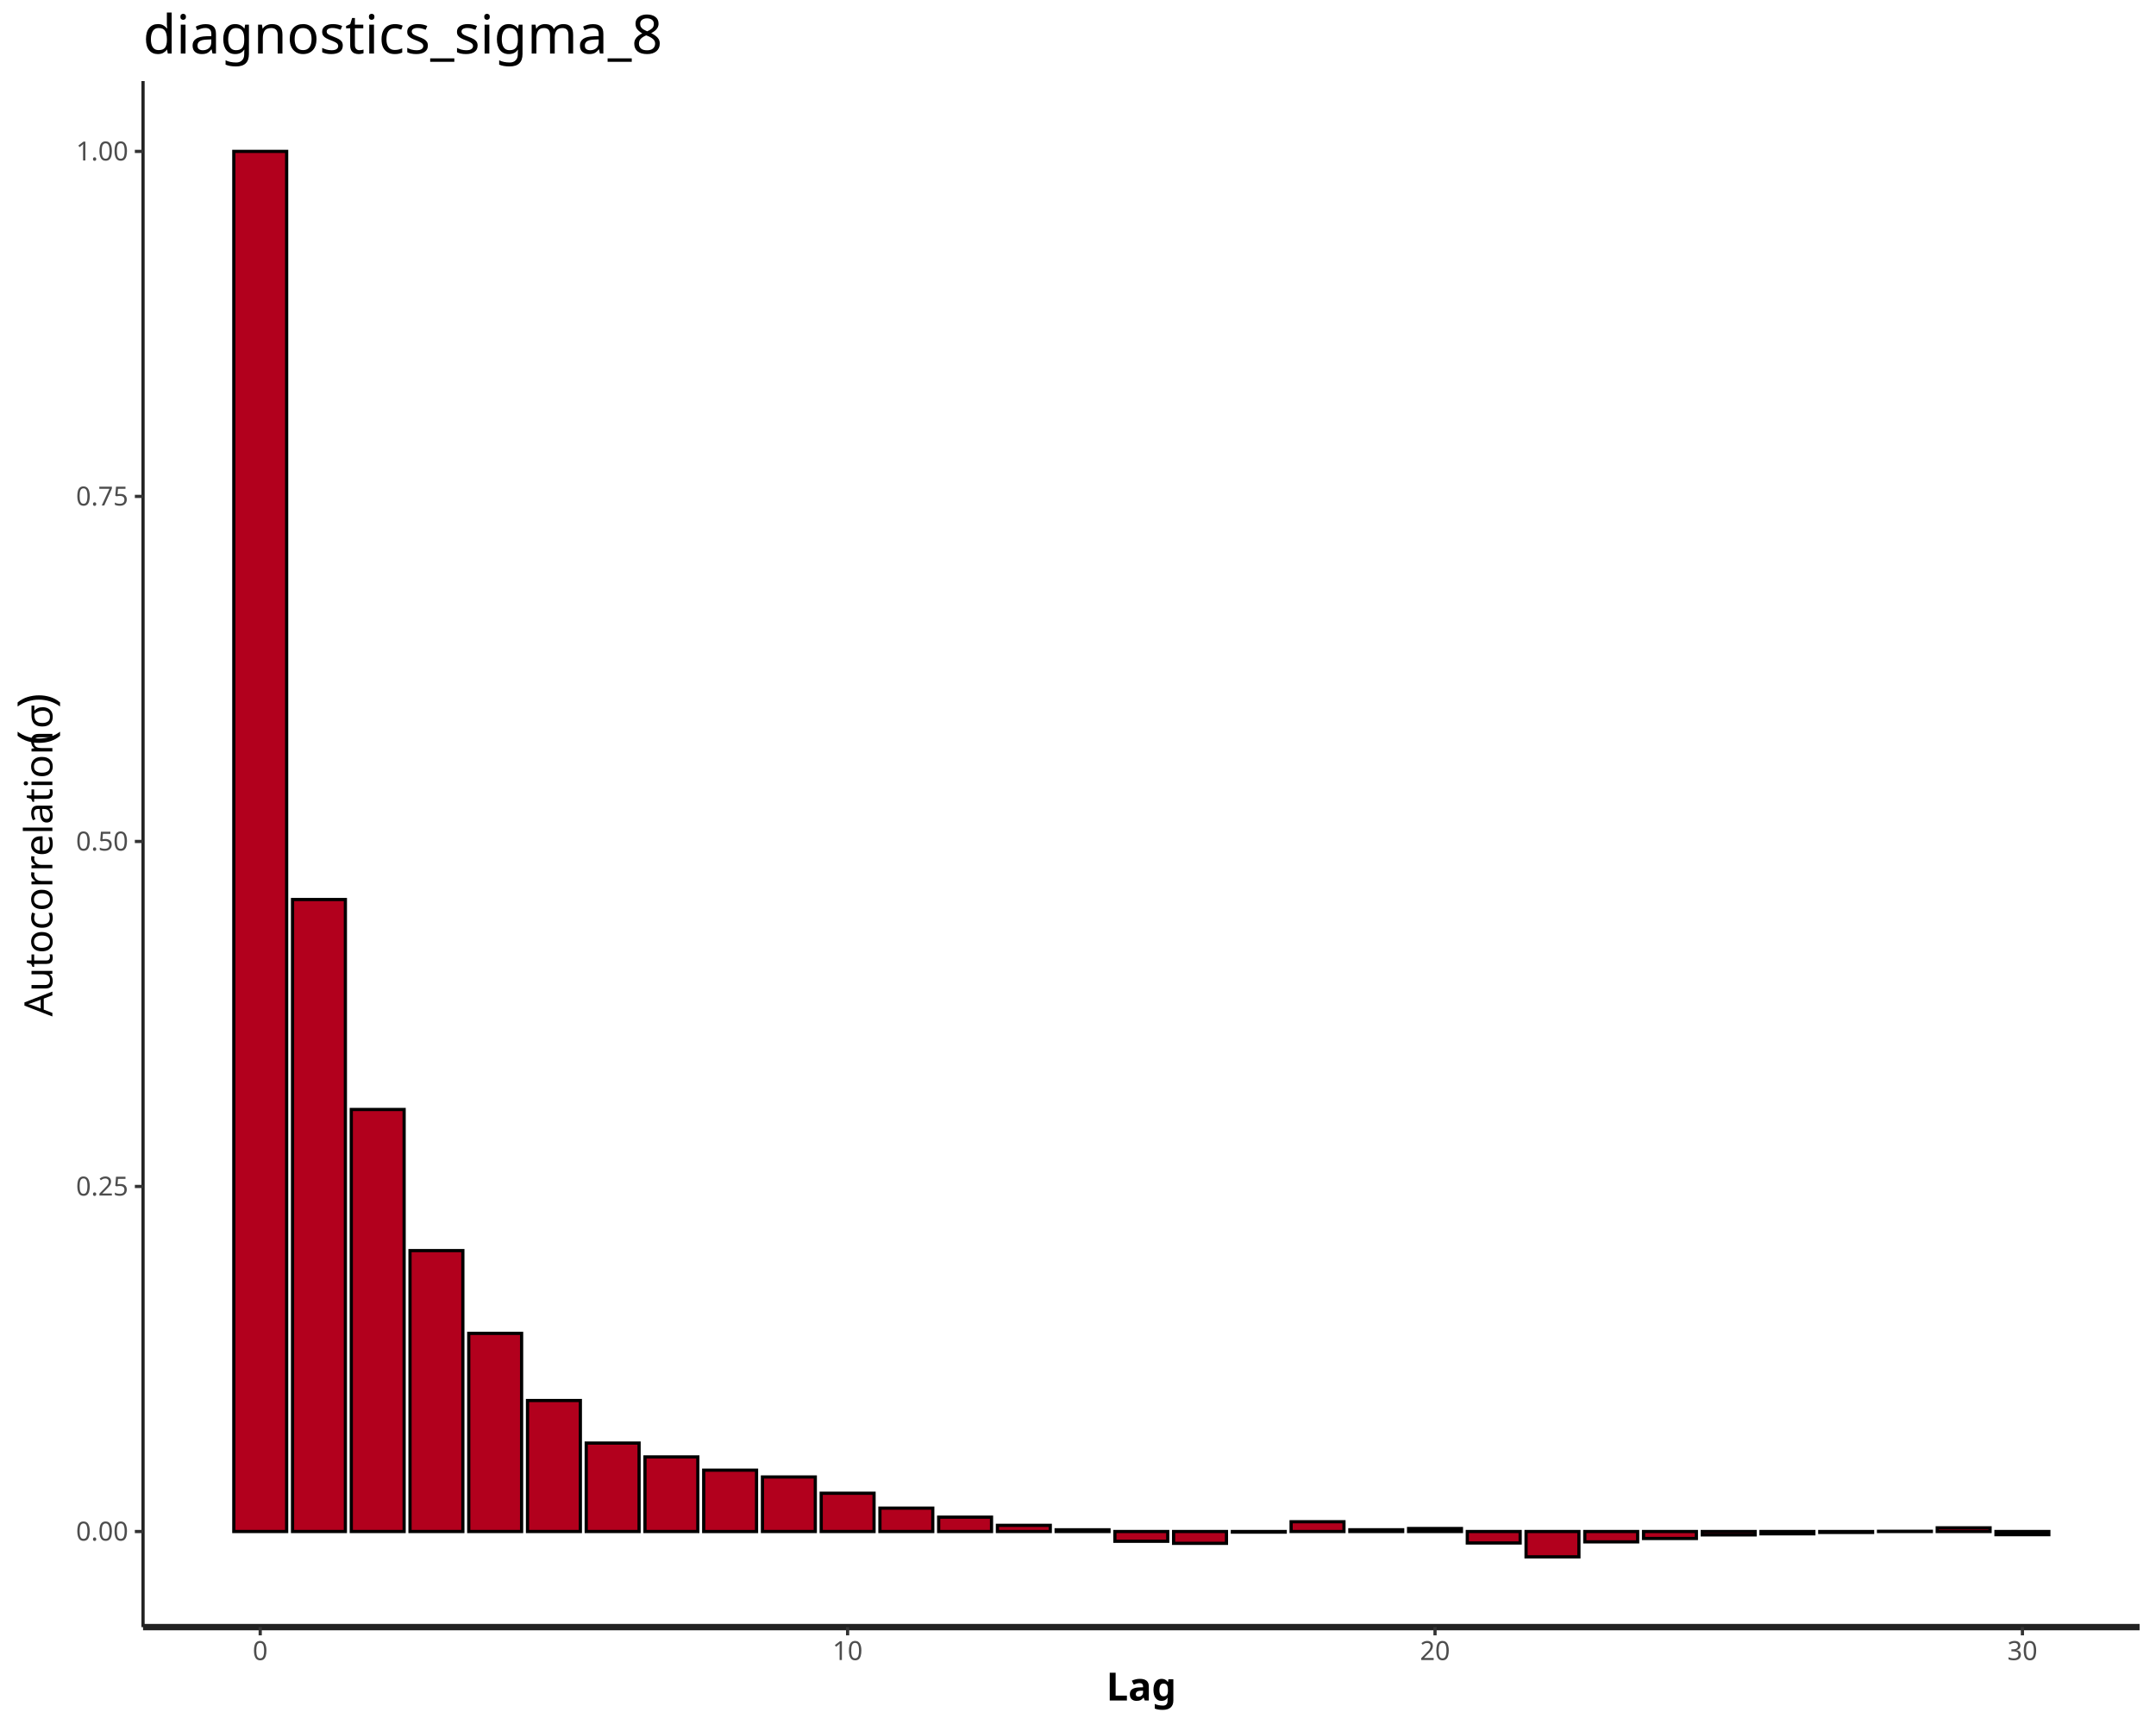
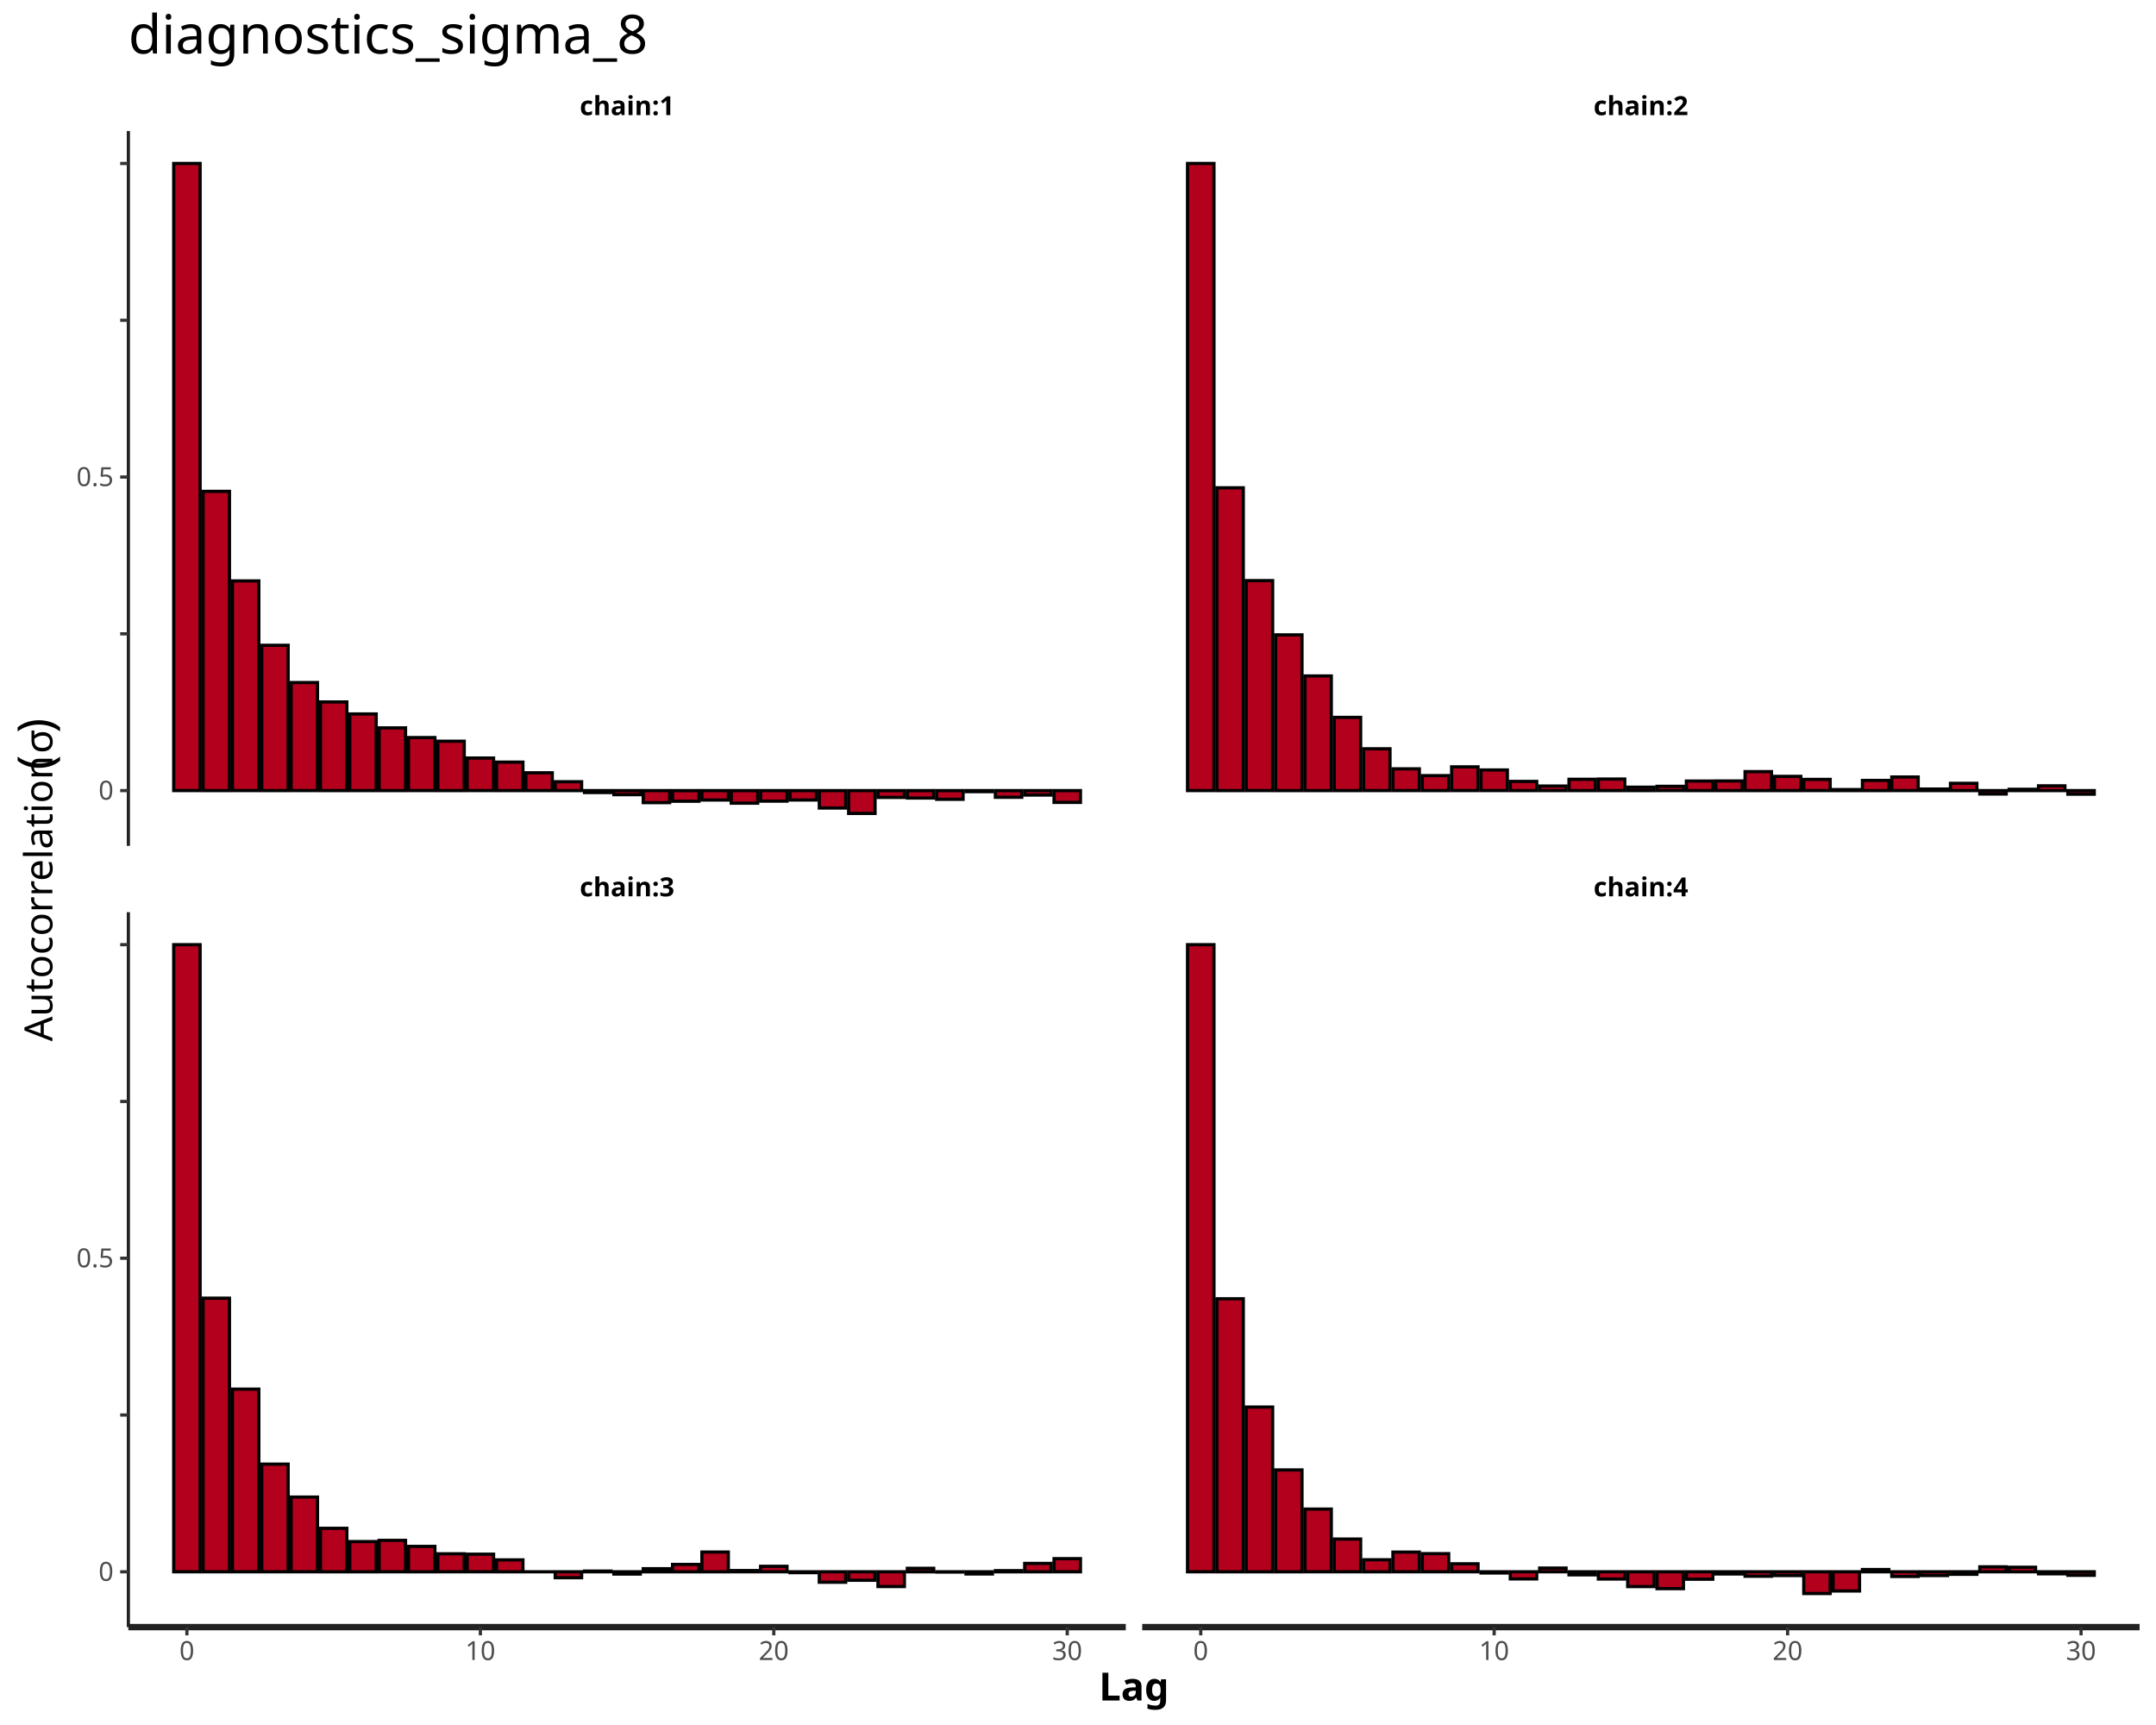
<svg xmlns="http://www.w3.org/2000/svg" class="svglite" data-engine-version="2.0" width="720.00pt" height="576.00pt" viewBox="0 0 720.00 576.00">
  <defs>
    <style type="text/css">
    .svglite line, .svglite polyline, .svglite polygon, .svglite path, .svglite rect, .svglite circle {
      fill: none;
      stroke: #000000;
      stroke-linecap: round;
      stroke-linejoin: round;
      stroke-miterlimit: 10.00;
    }
  </style>
  </defs>
  <rect width="100%" height="100%" style="stroke: none; fill: #FFFFFF;" />
  <defs>
    <clipPath id="cpMC4wMHw3MjAuMDB8MC4wMHw1NzYuMDA=">
      <rect x="0.00" y="0.00" width="720.00" height="576.00" />
    </clipPath>
  </defs>
  <g clip-path="url(#cpMC4wMHw3MjAuMDB8MC4wMHw1NzYuMDA=)">
    <rect x="0.00" y="0.00" width="720.00" height="576.00" style="stroke-width: 1.07; stroke: #FFFFFF; fill: #FFFFFF;" />
  </g>
  <defs>
-     <clipPath id="cpNDcuNzd8NzE0LjUyfDI3LjA4fDU0My4zMg==">
-       <rect x="47.77" y="27.08" width="666.75" height="516.24" />
-     </clipPath>
-   </defs>
-   <g clip-path="url(#cpNDcuNzd8NzE0LjUyfDI3LjA4fDU0My4zMg==)">
-     <rect x="47.77" y="27.08" width="666.75" height="516.24" style="stroke-width: 1.07; stroke: none; fill: #FFFFFF;" />
-     <rect x="78.08" y="50.55" width="17.65" height="460.84" style="stroke-width: 1.07; stroke-linecap: butt; stroke-linejoin: miter; fill: #B2001D;" />
-     <rect x="97.69" y="300.36" width="17.65" height="211.03" style="stroke-width: 1.07; stroke-linecap: butt; stroke-linejoin: miter; fill: #B2001D;" />
-     <rect x="117.31" y="370.47" width="17.65" height="140.92" style="stroke-width: 1.07; stroke-linecap: butt; stroke-linejoin: miter; fill: #B2001D;" />
-     <rect x="136.92" y="417.59" width="17.65" height="93.80" style="stroke-width: 1.07; stroke-linecap: butt; stroke-linejoin: miter; fill: #B2001D;" />
-     <rect x="156.54" y="445.23" width="17.65" height="66.16" style="stroke-width: 1.07; stroke-linecap: butt; stroke-linejoin: miter; fill: #B2001D;" />
-     <rect x="176.16" y="467.65" width="17.65" height="43.74" style="stroke-width: 1.07; stroke-linecap: butt; stroke-linejoin: miter; fill: #B2001D;" />
-     <rect x="195.77" y="481.86" width="17.65" height="29.53" style="stroke-width: 1.07; stroke-linecap: butt; stroke-linejoin: miter; fill: #B2001D;" />
-     <rect x="215.39" y="486.48" width="17.65" height="24.91" style="stroke-width: 1.07; stroke-linecap: butt; stroke-linejoin: miter; fill: #B2001D;" />
-     <rect x="235.00" y="490.90" width="17.65" height="20.50" style="stroke-width: 1.07; stroke-linecap: butt; stroke-linejoin: miter; fill: #B2001D;" />
-     <rect x="254.62" y="493.18" width="17.65" height="18.21" style="stroke-width: 1.07; stroke-linecap: butt; stroke-linejoin: miter; fill: #B2001D;" />
-     <rect x="274.24" y="498.61" width="17.65" height="12.78" style="stroke-width: 1.07; stroke-linecap: butt; stroke-linejoin: miter; fill: #B2001D;" />
-     <rect x="293.85" y="503.58" width="17.65" height="7.81" style="stroke-width: 1.07; stroke-linecap: butt; stroke-linejoin: miter; fill: #B2001D;" />
-     <rect x="313.47" y="506.60" width="17.65" height="4.79" style="stroke-width: 1.07; stroke-linecap: butt; stroke-linejoin: miter; fill: #B2001D;" />
-     <rect x="333.09" y="509.33" width="17.65" height="2.06" style="stroke-width: 1.07; stroke-linecap: butt; stroke-linejoin: miter; fill: #B2001D;" />
-     <rect x="352.70" y="510.82" width="17.65" height="0.57" style="stroke-width: 1.07; stroke-linecap: butt; stroke-linejoin: miter; fill: #B2001D;" />
-     <rect x="372.32" y="511.39" width="17.65" height="3.26" style="stroke-width: 1.07; stroke-linecap: butt; stroke-linejoin: miter; fill: #B2001D;" />
-     <rect x="391.93" y="511.39" width="17.65" height="3.95" style="stroke-width: 1.07; stroke-linecap: butt; stroke-linejoin: miter; fill: #B2001D;" />
-     <rect x="411.55" y="511.39" width="17.65" height="0.20" style="stroke-width: 1.07; stroke-linecap: butt; stroke-linejoin: miter; fill: #B2001D;" />
-     <rect x="431.17" y="508.13" width="17.65" height="3.26" style="stroke-width: 1.07; stroke-linecap: butt; stroke-linejoin: miter; fill: #B2001D;" />
-     <rect x="450.78" y="510.81" width="17.65" height="0.58" style="stroke-width: 1.07; stroke-linecap: butt; stroke-linejoin: miter; fill: #B2001D;" />
-     <rect x="470.40" y="510.39" width="17.65" height="1.00" style="stroke-width: 1.07; stroke-linecap: butt; stroke-linejoin: miter; fill: #B2001D;" />
-     <rect x="490.01" y="511.39" width="17.65" height="3.83" style="stroke-width: 1.07; stroke-linecap: butt; stroke-linejoin: miter; fill: #B2001D;" />
-     <rect x="509.63" y="511.39" width="17.65" height="8.46" style="stroke-width: 1.07; stroke-linecap: butt; stroke-linejoin: miter; fill: #B2001D;" />
-     <rect x="529.25" y="511.39" width="17.65" height="3.46" style="stroke-width: 1.07; stroke-linecap: butt; stroke-linejoin: miter; fill: #B2001D;" />
-     <rect x="548.86" y="511.39" width="17.65" height="2.33" style="stroke-width: 1.07; stroke-linecap: butt; stroke-linejoin: miter; fill: #B2001D;" />
-     <rect x="568.48" y="511.39" width="17.65" height="1.13" style="stroke-width: 1.07; stroke-linecap: butt; stroke-linejoin: miter; fill: #B2001D;" />
-     <rect x="588.09" y="511.39" width="17.65" height="0.77" style="stroke-width: 1.07; stroke-linecap: butt; stroke-linejoin: miter; fill: #B2001D;" />
-     <rect x="607.71" y="511.39" width="17.65" height="0.31" style="stroke-width: 1.07; stroke-linecap: butt; stroke-linejoin: miter; fill: #B2001D;" />
-     <rect x="627.33" y="511.32" width="17.65" height="0.068" style="stroke-width: 1.07; stroke-linecap: butt; stroke-linejoin: miter; fill: #B2001D;" />
-     <rect x="646.94" y="510.16" width="17.65" height="1.23" style="stroke-width: 1.07; stroke-linecap: butt; stroke-linejoin: miter; fill: #B2001D;" />
-     <rect x="666.56" y="511.39" width="17.65" height="1.06" style="stroke-width: 1.07; stroke-linecap: butt; stroke-linejoin: miter; fill: #B2001D;" />
-   </g>
-   <g clip-path="url(#cpMC4wMHw3MjAuMDB8MC4wMHw1NzYuMDA=)">
-     <polyline points="47.77,543.32 47.77,27.08 " style="stroke-width: 1.07; stroke: #222222; stroke-linecap: butt;" />
-     <text x="42.84" y="514.42" text-anchor="end" style="font-size: 8.80px; fill: #4D4D4D; font-family: sans;" textLength="17.13px" lengthAdjust="spacingAndGlyphs">0.00</text>
-     <text x="42.84" y="399.21" text-anchor="end" style="font-size: 8.80px; fill: #4D4D4D; font-family: sans;" textLength="17.13px" lengthAdjust="spacingAndGlyphs">0.25</text>
-     <text x="42.84" y="284.00" text-anchor="end" style="font-size: 8.80px; fill: #4D4D4D; font-family: sans;" textLength="17.13px" lengthAdjust="spacingAndGlyphs">0.50</text>
-     <text x="42.84" y="168.79" text-anchor="end" style="font-size: 8.80px; fill: #4D4D4D; font-family: sans;" textLength="17.13px" lengthAdjust="spacingAndGlyphs">0.75</text>
-     <text x="42.84" y="53.58" text-anchor="end" style="font-size: 8.80px; fill: #4D4D4D; font-family: sans;" textLength="17.13px" lengthAdjust="spacingAndGlyphs">1.00</text>
-     <polyline points="45.03,511.39 47.77,511.39 " style="stroke-width: 1.07; stroke: #333333; stroke-linecap: butt;" />
-     <polyline points="45.03,396.18 47.77,396.18 " style="stroke-width: 1.07; stroke: #333333; stroke-linecap: butt;" />
-     <polyline points="45.03,280.97 47.77,280.97 " style="stroke-width: 1.07; stroke: #333333; stroke-linecap: butt;" />
-     <polyline points="45.03,165.76 47.77,165.76 " style="stroke-width: 1.07; stroke: #333333; stroke-linecap: butt;" />
-     <polyline points="45.03,50.55 47.77,50.55 " style="stroke-width: 1.07; stroke: #333333; stroke-linecap: butt;" />
-     <polyline points="47.77,543.32 714.52,543.32 " style="stroke-width: 2.13; stroke: #222222; stroke-linecap: butt;" />
-     <polyline points="86.90,546.06 86.90,543.32 " style="stroke-width: 1.07; stroke: #333333; stroke-linecap: butt;" />
-     <polyline points="283.06,546.06 283.06,543.32 " style="stroke-width: 1.07; stroke: #333333; stroke-linecap: butt;" />
-     <polyline points="479.23,546.06 479.23,543.32 " style="stroke-width: 1.07; stroke: #333333; stroke-linecap: butt;" />
-     <polyline points="675.39,546.06 675.39,543.32 " style="stroke-width: 1.07; stroke: #333333; stroke-linecap: butt;" />
-     <text x="86.90" y="554.31" text-anchor="middle" style="font-size: 8.80px; fill: #4D4D4D; font-family: sans;" textLength="4.89px" lengthAdjust="spacingAndGlyphs">0</text>
-     <text x="283.06" y="554.31" text-anchor="middle" style="font-size: 8.80px; fill: #4D4D4D; font-family: sans;" textLength="9.79px" lengthAdjust="spacingAndGlyphs">10</text>
-     <text x="479.23" y="554.31" text-anchor="middle" style="font-size: 8.80px; fill: #4D4D4D; font-family: sans;" textLength="9.79px" lengthAdjust="spacingAndGlyphs">20</text>
-     <text x="675.39" y="554.31" text-anchor="middle" style="font-size: 8.80px; fill: #4D4D4D; font-family: sans;" textLength="9.79px" lengthAdjust="spacingAndGlyphs">30</text>
-     <text x="381.14" y="567.82" text-anchor="middle" style="font-size: 13.00px; font-weight: bold; font-family: sans;" textLength="21.69px" lengthAdjust="spacingAndGlyphs">Lag</text>
-     <text transform="translate(17.49,339.41) rotate(-90)" style="font-size: 13.00px; font-family: sans;" textLength="87.45px" lengthAdjust="spacingAndGlyphs">Autocorrelation</text>
-     <text transform="translate(17.49,251.96) rotate(-90)" style="font-size: 13.00px; font-family: sans;" textLength="3.25px" lengthAdjust="spacingAndGlyphs"> </text>
-     <text transform="translate(17.49,248.71) rotate(-90)" style="font-size: 16.25px; font-family: sans;" textLength="5.41px" lengthAdjust="spacingAndGlyphs">(</text>
-     <text transform="translate(17.49,243.30) rotate(-90)" style="font-size: 13.00px; font-family: sans;" textLength="6.90px" lengthAdjust="spacingAndGlyphs">σ</text>
-     <text transform="translate(17.49,236.40) rotate(-90)" style="font-size: 16.25px; font-family: sans;" textLength="5.40px" lengthAdjust="spacingAndGlyphs">)</text>
-     <text x="47.77" y="17.87" style="font-size: 18.00px; font-family: sans;" textLength="168.13px" lengthAdjust="spacingAndGlyphs">diagnostics_sigma_8</text>
+     <clipPath id="cpNDIuODd8Mzc1Ljk2fDQzLjczfDI4Mi40Ng==">
+       <rect x="42.87" y="43.73" width="333.08" height="238.73" />
+     </clipPath>
+   </defs>
+   <g clip-path="url(#cpNDIuODd8Mzc1Ljk2fDQzLjczfDI4Mi40Ng==)">
+     <rect x="42.87" y="43.73" width="333.08" height="238.73" style="stroke-width: 1.07; stroke: none; fill: #FFFFFF;" />
+     <rect x="58.01" y="54.58" width="8.82" height="209.40" style="stroke-width: 1.07; stroke-linecap: butt; stroke-linejoin: miter; fill: #B2001D;" />
+     <rect x="67.81" y="164.07" width="8.82" height="99.92" style="stroke-width: 1.07; stroke-linecap: butt; stroke-linejoin: miter; fill: #B2001D;" />
+     <rect x="77.61" y="193.97" width="8.82" height="70.01" style="stroke-width: 1.07; stroke-linecap: butt; stroke-linejoin: miter; fill: #B2001D;" />
+     <rect x="87.41" y="215.47" width="8.82" height="48.52" style="stroke-width: 1.07; stroke-linecap: butt; stroke-linejoin: miter; fill: #B2001D;" />
+     <rect x="97.21" y="227.91" width="8.82" height="36.07" style="stroke-width: 1.07; stroke-linecap: butt; stroke-linejoin: miter; fill: #B2001D;" />
+     <rect x="107.01" y="234.39" width="8.82" height="29.60" style="stroke-width: 1.07; stroke-linecap: butt; stroke-linejoin: miter; fill: #B2001D;" />
+     <rect x="116.81" y="238.40" width="8.82" height="25.59" style="stroke-width: 1.07; stroke-linecap: butt; stroke-linejoin: miter; fill: #B2001D;" />
+     <rect x="126.61" y="243.05" width="8.82" height="20.94" style="stroke-width: 1.07; stroke-linecap: butt; stroke-linejoin: miter; fill: #B2001D;" />
+     <rect x="136.41" y="246.28" width="8.82" height="17.70" style="stroke-width: 1.07; stroke-linecap: butt; stroke-linejoin: miter; fill: #B2001D;" />
+     <rect x="146.21" y="247.50" width="8.82" height="16.49" style="stroke-width: 1.07; stroke-linecap: butt; stroke-linejoin: miter; fill: #B2001D;" />
+     <rect x="156.01" y="253.12" width="8.82" height="10.86" style="stroke-width: 1.07; stroke-linecap: butt; stroke-linejoin: miter; fill: #B2001D;" />
+     <rect x="165.81" y="254.48" width="8.82" height="9.51" style="stroke-width: 1.07; stroke-linecap: butt; stroke-linejoin: miter; fill: #B2001D;" />
+     <rect x="175.61" y="258.04" width="8.82" height="5.95" style="stroke-width: 1.07; stroke-linecap: butt; stroke-linejoin: miter; fill: #B2001D;" />
+     <rect x="185.41" y="261.03" width="8.82" height="2.96" style="stroke-width: 1.07; stroke-linecap: butt; stroke-linejoin: miter; fill: #B2001D;" />
+     <rect x="195.21" y="263.99" width="8.82" height="0.65" style="stroke-width: 1.07; stroke-linecap: butt; stroke-linejoin: miter; fill: #B2001D;" />
+     <rect x="205.01" y="263.99" width="8.82" height="1.36" style="stroke-width: 1.07; stroke-linecap: butt; stroke-linejoin: miter; fill: #B2001D;" />
+     <rect x="214.81" y="263.99" width="8.82" height="4.02" style="stroke-width: 1.07; stroke-linecap: butt; stroke-linejoin: miter; fill: #B2001D;" />
+     <rect x="224.60" y="263.99" width="8.82" height="3.55" style="stroke-width: 1.07; stroke-linecap: butt; stroke-linejoin: miter; fill: #B2001D;" />
+     <rect x="234.40" y="263.99" width="8.82" height="3.15" style="stroke-width: 1.07; stroke-linecap: butt; stroke-linejoin: miter; fill: #B2001D;" />
+     <rect x="244.20" y="263.99" width="8.82" height="4.20" style="stroke-width: 1.07; stroke-linecap: butt; stroke-linejoin: miter; fill: #B2001D;" />
+     <rect x="254.00" y="263.99" width="8.82" height="3.52" style="stroke-width: 1.07; stroke-linecap: butt; stroke-linejoin: miter; fill: #B2001D;" />
+     <rect x="263.80" y="263.99" width="8.82" height="3.14" style="stroke-width: 1.07; stroke-linecap: butt; stroke-linejoin: miter; fill: #B2001D;" />
+     <rect x="273.60" y="263.99" width="8.82" height="5.82" style="stroke-width: 1.07; stroke-linecap: butt; stroke-linejoin: miter; fill: #B2001D;" />
+     <rect x="283.40" y="263.99" width="8.82" height="7.62" style="stroke-width: 1.07; stroke-linecap: butt; stroke-linejoin: miter; fill: #B2001D;" />
+     <rect x="293.20" y="263.99" width="8.82" height="2.28" style="stroke-width: 1.07; stroke-linecap: butt; stroke-linejoin: miter; fill: #B2001D;" />
+     <rect x="303.00" y="263.99" width="8.82" height="2.48" style="stroke-width: 1.07; stroke-linecap: butt; stroke-linejoin: miter; fill: #B2001D;" />
+     <rect x="312.80" y="263.99" width="8.82" height="2.91" style="stroke-width: 1.07; stroke-linecap: butt; stroke-linejoin: miter; fill: #B2001D;" />
+     <rect x="322.60" y="263.99" width="8.82" height="0.35" style="stroke-width: 1.07; stroke-linecap: butt; stroke-linejoin: miter; fill: #B2001D;" />
+     <rect x="332.40" y="263.99" width="8.82" height="2.23" style="stroke-width: 1.07; stroke-linecap: butt; stroke-linejoin: miter; fill: #B2001D;" />
+     <rect x="342.20" y="263.99" width="8.82" height="1.49" style="stroke-width: 1.07; stroke-linecap: butt; stroke-linejoin: miter; fill: #B2001D;" />
+     <rect x="352.00" y="263.99" width="8.82" height="3.94" style="stroke-width: 1.07; stroke-linecap: butt; stroke-linejoin: miter; fill: #B2001D;" />
+   </g>
+   <g clip-path="url(#cpMC4wMHw3MjAuMDB8MC4wMHw1NzYuMDA=)">
+ </g>
+   <defs>
+     <clipPath id="cpNDIuODd8Mzc1Ljk2fDMwNC41OXw1NDMuMzI=">
+       <rect x="42.87" y="304.59" width="333.08" height="238.73" />
+     </clipPath>
+   </defs>
+   <g clip-path="url(#cpNDIuODd8Mzc1Ljk2fDMwNC41OXw1NDMuMzI=)">
+     <rect x="42.87" y="304.59" width="333.08" height="238.73" style="stroke-width: 1.07; stroke: none; fill: #FFFFFF;" />
+     <rect x="58.01" y="315.44" width="8.82" height="209.40" style="stroke-width: 1.07; stroke-linecap: butt; stroke-linejoin: miter; fill: #B2001D;" />
+     <rect x="67.81" y="433.48" width="8.82" height="91.36" style="stroke-width: 1.07; stroke-linecap: butt; stroke-linejoin: miter; fill: #B2001D;" />
+     <rect x="77.61" y="463.85" width="8.82" height="60.99" style="stroke-width: 1.07; stroke-linecap: butt; stroke-linejoin: miter; fill: #B2001D;" />
+     <rect x="87.41" y="488.89" width="8.82" height="35.95" style="stroke-width: 1.07; stroke-linecap: butt; stroke-linejoin: miter; fill: #B2001D;" />
+     <rect x="97.21" y="499.89" width="8.82" height="24.95" style="stroke-width: 1.07; stroke-linecap: butt; stroke-linejoin: miter; fill: #B2001D;" />
+     <rect x="107.01" y="510.32" width="8.82" height="14.53" style="stroke-width: 1.07; stroke-linecap: butt; stroke-linejoin: miter; fill: #B2001D;" />
+     <rect x="116.81" y="514.75" width="8.82" height="10.10" style="stroke-width: 1.07; stroke-linecap: butt; stroke-linejoin: miter; fill: #B2001D;" />
+     <rect x="126.61" y="514.34" width="8.82" height="10.50" style="stroke-width: 1.07; stroke-linecap: butt; stroke-linejoin: miter; fill: #B2001D;" />
+     <rect x="136.41" y="516.36" width="8.82" height="8.49" style="stroke-width: 1.07; stroke-linecap: butt; stroke-linejoin: miter; fill: #B2001D;" />
+     <rect x="146.21" y="518.83" width="8.82" height="6.01" style="stroke-width: 1.07; stroke-linecap: butt; stroke-linejoin: miter; fill: #B2001D;" />
+     <rect x="156.01" y="518.96" width="8.82" height="5.88" style="stroke-width: 1.07; stroke-linecap: butt; stroke-linejoin: miter; fill: #B2001D;" />
+     <rect x="165.81" y="520.86" width="8.82" height="3.99" style="stroke-width: 1.07; stroke-linecap: butt; stroke-linejoin: miter; fill: #B2001D;" />
+     <rect x="175.61" y="524.84" width="8.82" height="0.001" style="stroke-width: 1.07; stroke-linecap: butt; stroke-linejoin: miter; fill: #B2001D;" />
+     <rect x="185.41" y="524.84" width="8.82" height="1.98" style="stroke-width: 1.07; stroke-linecap: butt; stroke-linejoin: miter; fill: #B2001D;" />
+     <rect x="195.21" y="524.60" width="8.82" height="0.24" style="stroke-width: 1.07; stroke-linecap: butt; stroke-linejoin: miter; fill: #B2001D;" />
+     <rect x="205.01" y="524.84" width="8.82" height="0.76" style="stroke-width: 1.07; stroke-linecap: butt; stroke-linejoin: miter; fill: #B2001D;" />
+     <rect x="214.81" y="523.81" width="8.82" height="1.04" style="stroke-width: 1.07; stroke-linecap: butt; stroke-linejoin: miter; fill: #B2001D;" />
+     <rect x="224.60" y="522.38" width="8.82" height="2.47" style="stroke-width: 1.07; stroke-linecap: butt; stroke-linejoin: miter; fill: #B2001D;" />
+     <rect x="234.40" y="518.25" width="8.82" height="6.60" style="stroke-width: 1.07; stroke-linecap: butt; stroke-linejoin: miter; fill: #B2001D;" />
+     <rect x="244.20" y="524.43" width="8.82" height="0.41" style="stroke-width: 1.07; stroke-linecap: butt; stroke-linejoin: miter; fill: #B2001D;" />
+     <rect x="254.00" y="523.01" width="8.82" height="1.83" style="stroke-width: 1.07; stroke-linecap: butt; stroke-linejoin: miter; fill: #B2001D;" />
+     <rect x="263.80" y="524.84" width="8.82" height="0.29" style="stroke-width: 1.07; stroke-linecap: butt; stroke-linejoin: miter; fill: #B2001D;" />
+     <rect x="273.60" y="524.84" width="8.82" height="3.49" style="stroke-width: 1.07; stroke-linecap: butt; stroke-linejoin: miter; fill: #B2001D;" />
+     <rect x="283.40" y="524.84" width="8.82" height="2.83" style="stroke-width: 1.07; stroke-linecap: butt; stroke-linejoin: miter; fill: #B2001D;" />
+     <rect x="293.20" y="524.84" width="8.82" height="4.93" style="stroke-width: 1.07; stroke-linecap: butt; stroke-linejoin: miter; fill: #B2001D;" />
+     <rect x="303.00" y="523.68" width="8.82" height="1.17" style="stroke-width: 1.07; stroke-linecap: butt; stroke-linejoin: miter; fill: #B2001D;" />
+     <rect x="312.80" y="524.84" width="8.82" height="0.088" style="stroke-width: 1.07; stroke-linecap: butt; stroke-linejoin: miter; fill: #B2001D;" />
+     <rect x="322.60" y="524.84" width="8.82" height="0.73" style="stroke-width: 1.07; stroke-linecap: butt; stroke-linejoin: miter; fill: #B2001D;" />
+     <rect x="332.40" y="524.46" width="8.82" height="0.39" style="stroke-width: 1.07; stroke-linecap: butt; stroke-linejoin: miter; fill: #B2001D;" />
+     <rect x="342.20" y="522.04" width="8.82" height="2.81" style="stroke-width: 1.07; stroke-linecap: butt; stroke-linejoin: miter; fill: #B2001D;" />
+     <rect x="352.00" y="520.45" width="8.82" height="4.39" style="stroke-width: 1.07; stroke-linecap: butt; stroke-linejoin: miter; fill: #B2001D;" />
+   </g>
+   <g clip-path="url(#cpMC4wMHw3MjAuMDB8MC4wMHw1NzYuMDA=)">
+ </g>
+   <defs>
+     <clipPath id="cpMzgxLjQ0fDcxNC41Mnw0My43M3wyODIuNDY=">
+       <rect x="381.44" y="43.73" width="333.08" height="238.73" />
+     </clipPath>
+   </defs>
+   <g clip-path="url(#cpMzgxLjQ0fDcxNC41Mnw0My43M3wyODIuNDY=)">
+     <rect x="381.44" y="43.73" width="333.08" height="238.73" style="stroke-width: 1.07; stroke: none; fill: #FFFFFF;" />
+     <rect x="396.58" y="54.58" width="8.82" height="209.40" style="stroke-width: 1.07; stroke-linecap: butt; stroke-linejoin: miter; fill: #B2001D;" />
+     <rect x="406.38" y="162.88" width="8.82" height="101.11" style="stroke-width: 1.07; stroke-linecap: butt; stroke-linejoin: miter; fill: #B2001D;" />
+     <rect x="416.18" y="193.87" width="8.82" height="70.11" style="stroke-width: 1.07; stroke-linecap: butt; stroke-linejoin: miter; fill: #B2001D;" />
+     <rect x="425.98" y="211.99" width="8.82" height="52.00" style="stroke-width: 1.07; stroke-linecap: butt; stroke-linejoin: miter; fill: #B2001D;" />
+     <rect x="435.77" y="225.71" width="8.82" height="38.28" style="stroke-width: 1.07; stroke-linecap: butt; stroke-linejoin: miter; fill: #B2001D;" />
+     <rect x="445.57" y="239.54" width="8.82" height="24.45" style="stroke-width: 1.07; stroke-linecap: butt; stroke-linejoin: miter; fill: #B2001D;" />
+     <rect x="455.37" y="250.03" width="8.82" height="13.95" style="stroke-width: 1.07; stroke-linecap: butt; stroke-linejoin: miter; fill: #B2001D;" />
+     <rect x="465.17" y="256.72" width="8.82" height="7.26" style="stroke-width: 1.07; stroke-linecap: butt; stroke-linejoin: miter; fill: #B2001D;" />
+     <rect x="474.97" y="258.99" width="8.82" height="5.00" style="stroke-width: 1.07; stroke-linecap: butt; stroke-linejoin: miter; fill: #B2001D;" />
+     <rect x="484.77" y="256.06" width="8.82" height="7.92" style="stroke-width: 1.07; stroke-linecap: butt; stroke-linejoin: miter; fill: #B2001D;" />
+     <rect x="494.57" y="257.10" width="8.82" height="6.88" style="stroke-width: 1.07; stroke-linecap: butt; stroke-linejoin: miter; fill: #B2001D;" />
+     <rect x="504.37" y="260.92" width="8.82" height="3.07" style="stroke-width: 1.07; stroke-linecap: butt; stroke-linejoin: miter; fill: #B2001D;" />
+     <rect x="514.17" y="262.47" width="8.82" height="1.52" style="stroke-width: 1.07; stroke-linecap: butt; stroke-linejoin: miter; fill: #B2001D;" />
+     <rect x="523.97" y="260.21" width="8.82" height="3.78" style="stroke-width: 1.07; stroke-linecap: butt; stroke-linejoin: miter; fill: #B2001D;" />
+     <rect x="533.77" y="260.13" width="8.82" height="3.86" style="stroke-width: 1.07; stroke-linecap: butt; stroke-linejoin: miter; fill: #B2001D;" />
+     <rect x="543.57" y="262.85" width="8.82" height="1.14" style="stroke-width: 1.07; stroke-linecap: butt; stroke-linejoin: miter; fill: #B2001D;" />
+     <rect x="553.37" y="262.56" width="8.82" height="1.42" style="stroke-width: 1.07; stroke-linecap: butt; stroke-linejoin: miter; fill: #B2001D;" />
+     <rect x="563.17" y="260.80" width="8.82" height="3.19" style="stroke-width: 1.07; stroke-linecap: butt; stroke-linejoin: miter; fill: #B2001D;" />
+     <rect x="572.97" y="260.77" width="8.82" height="3.22" style="stroke-width: 1.07; stroke-linecap: butt; stroke-linejoin: miter; fill: #B2001D;" />
+     <rect x="582.77" y="257.65" width="8.82" height="6.34" style="stroke-width: 1.07; stroke-linecap: butt; stroke-linejoin: miter; fill: #B2001D;" />
+     <rect x="592.57" y="259.24" width="8.82" height="4.75" style="stroke-width: 1.07; stroke-linecap: butt; stroke-linejoin: miter; fill: #B2001D;" />
+     <rect x="602.37" y="260.25" width="8.82" height="3.73" style="stroke-width: 1.07; stroke-linecap: butt; stroke-linejoin: miter; fill: #B2001D;" />
+     <rect x="612.17" y="263.65" width="8.82" height="0.34" style="stroke-width: 1.07; stroke-linecap: butt; stroke-linejoin: miter; fill: #B2001D;" />
+     <rect x="621.96" y="260.59" width="8.82" height="3.40" style="stroke-width: 1.07; stroke-linecap: butt; stroke-linejoin: miter; fill: #B2001D;" />
+     <rect x="631.76" y="259.45" width="8.82" height="4.53" style="stroke-width: 1.07; stroke-linecap: butt; stroke-linejoin: miter; fill: #B2001D;" />
+     <rect x="641.56" y="263.47" width="8.82" height="0.52" style="stroke-width: 1.07; stroke-linecap: butt; stroke-linejoin: miter; fill: #B2001D;" />
+     <rect x="651.36" y="261.56" width="8.82" height="2.43" style="stroke-width: 1.07; stroke-linecap: butt; stroke-linejoin: miter; fill: #B2001D;" />
+     <rect x="661.16" y="263.99" width="8.82" height="1.14" style="stroke-width: 1.07; stroke-linecap: butt; stroke-linejoin: miter; fill: #B2001D;" />
+     <rect x="670.96" y="263.55" width="8.82" height="0.44" style="stroke-width: 1.07; stroke-linecap: butt; stroke-linejoin: miter; fill: #B2001D;" />
+     <rect x="680.76" y="262.40" width="8.82" height="1.59" style="stroke-width: 1.07; stroke-linecap: butt; stroke-linejoin: miter; fill: #B2001D;" />
+     <rect x="690.56" y="263.99" width="8.82" height="1.20" style="stroke-width: 1.07; stroke-linecap: butt; stroke-linejoin: miter; fill: #B2001D;" />
+   </g>
+   <g clip-path="url(#cpMC4wMHw3MjAuMDB8MC4wMHw1NzYuMDA=)">
+ </g>
+   <defs>
+     <clipPath id="cpMzgxLjQ0fDcxNC41MnwzMDQuNTl8NTQzLjMy">
+       <rect x="381.44" y="304.59" width="333.08" height="238.73" />
+     </clipPath>
+   </defs>
+   <g clip-path="url(#cpMzgxLjQ0fDcxNC41MnwzMDQuNTl8NTQzLjMy)">
+     <rect x="381.44" y="304.59" width="333.08" height="238.73" style="stroke-width: 1.07; stroke: none; fill: #FFFFFF;" />
+     <rect x="396.58" y="315.44" width="8.82" height="209.40" style="stroke-width: 1.07; stroke-linecap: butt; stroke-linejoin: miter; fill: #B2001D;" />
+     <rect x="406.38" y="433.67" width="8.82" height="91.18" style="stroke-width: 1.07; stroke-linecap: butt; stroke-linejoin: miter; fill: #B2001D;" />
+     <rect x="416.18" y="469.83" width="8.82" height="55.02" style="stroke-width: 1.07; stroke-linecap: butt; stroke-linejoin: miter; fill: #B2001D;" />
+     <rect x="425.98" y="490.83" width="8.82" height="34.02" style="stroke-width: 1.07; stroke-linecap: butt; stroke-linejoin: miter; fill: #B2001D;" />
+     <rect x="435.77" y="503.90" width="8.82" height="20.94" style="stroke-width: 1.07; stroke-linecap: butt; stroke-linejoin: miter; fill: #B2001D;" />
+     <rect x="445.57" y="513.91" width="8.82" height="10.93" style="stroke-width: 1.07; stroke-linecap: butt; stroke-linejoin: miter; fill: #B2001D;" />
+     <rect x="455.37" y="520.82" width="8.82" height="4.03" style="stroke-width: 1.07; stroke-linecap: butt; stroke-linejoin: miter; fill: #B2001D;" />
+     <rect x="465.17" y="518.27" width="8.82" height="6.57" style="stroke-width: 1.07; stroke-linecap: butt; stroke-linejoin: miter; fill: #B2001D;" />
+     <rect x="474.97" y="518.78" width="8.82" height="6.06" style="stroke-width: 1.07; stroke-linecap: butt; stroke-linejoin: miter; fill: #B2001D;" />
+     <rect x="484.77" y="522.17" width="8.82" height="2.67" style="stroke-width: 1.07; stroke-linecap: butt; stroke-linejoin: miter; fill: #B2001D;" />
+     <rect x="494.57" y="524.84" width="8.82" height="0.40" style="stroke-width: 1.07; stroke-linecap: butt; stroke-linejoin: miter; fill: #B2001D;" />
+     <rect x="504.37" y="524.84" width="8.82" height="2.38" style="stroke-width: 1.07; stroke-linecap: butt; stroke-linejoin: miter; fill: #B2001D;" />
+     <rect x="514.17" y="523.60" width="8.82" height="1.24" style="stroke-width: 1.07; stroke-linecap: butt; stroke-linejoin: miter; fill: #B2001D;" />
+     <rect x="523.97" y="524.84" width="8.82" height="1.02" style="stroke-width: 1.07; stroke-linecap: butt; stroke-linejoin: miter; fill: #B2001D;" />
+     <rect x="533.77" y="524.84" width="8.82" height="2.42" style="stroke-width: 1.07; stroke-linecap: butt; stroke-linejoin: miter; fill: #B2001D;" />
+     <rect x="543.57" y="524.84" width="8.82" height="4.94" style="stroke-width: 1.07; stroke-linecap: butt; stroke-linejoin: miter; fill: #B2001D;" />
+     <rect x="553.37" y="524.84" width="8.82" height="5.63" style="stroke-width: 1.07; stroke-linecap: butt; stroke-linejoin: miter; fill: #B2001D;" />
+     <rect x="563.17" y="524.84" width="8.82" height="2.48" style="stroke-width: 1.07; stroke-linecap: butt; stroke-linejoin: miter; fill: #B2001D;" />
+     <rect x="572.97" y="524.84" width="8.82" height="0.73" style="stroke-width: 1.07; stroke-linecap: butt; stroke-linejoin: miter; fill: #B2001D;" />
+     <rect x="582.77" y="524.84" width="8.82" height="1.49" style="stroke-width: 1.07; stroke-linecap: butt; stroke-linejoin: miter; fill: #B2001D;" />
+     <rect x="592.57" y="524.84" width="8.82" height="1.26" style="stroke-width: 1.07; stroke-linecap: butt; stroke-linejoin: miter; fill: #B2001D;" />
+     <rect x="602.37" y="524.84" width="8.82" height="7.26" style="stroke-width: 1.07; stroke-linecap: butt; stroke-linejoin: miter; fill: #B2001D;" />
+     <rect x="612.17" y="524.84" width="8.82" height="6.41" style="stroke-width: 1.07; stroke-linecap: butt; stroke-linejoin: miter; fill: #B2001D;" />
+     <rect x="621.96" y="524.08" width="8.82" height="0.76" style="stroke-width: 1.07; stroke-linecap: butt; stroke-linejoin: miter; fill: #B2001D;" />
+     <rect x="631.76" y="524.84" width="8.82" height="1.56" style="stroke-width: 1.07; stroke-linecap: butt; stroke-linejoin: miter; fill: #B2001D;" />
+     <rect x="641.56" y="524.84" width="8.82" height="1.26" style="stroke-width: 1.07; stroke-linecap: butt; stroke-linejoin: miter; fill: #B2001D;" />
+     <rect x="651.36" y="524.84" width="8.82" height="0.84" style="stroke-width: 1.07; stroke-linecap: butt; stroke-linejoin: miter; fill: #B2001D;" />
+     <rect x="661.16" y="523.18" width="8.82" height="1.66" style="stroke-width: 1.07; stroke-linecap: butt; stroke-linejoin: miter; fill: #B2001D;" />
+     <rect x="670.96" y="523.32" width="8.82" height="1.52" style="stroke-width: 1.07; stroke-linecap: butt; stroke-linejoin: miter; fill: #B2001D;" />
+     <rect x="680.76" y="524.84" width="8.82" height="0.68" style="stroke-width: 1.07; stroke-linecap: butt; stroke-linejoin: miter; fill: #B2001D;" />
+     <rect x="690.56" y="524.84" width="8.82" height="1.18" style="stroke-width: 1.07; stroke-linecap: butt; stroke-linejoin: miter; fill: #B2001D;" />
+   </g>
+   <g clip-path="url(#cpMC4wMHw3MjAuMDB8MC4wMHw1NzYuMDA=)">
+ </g>
+   <defs>
+     <clipPath id="cpNDIuODd8Mzc1Ljk2fDI4Ny45NHwzMDQuNTk=">
+       <rect x="42.87" y="287.94" width="333.08" height="16.65" />
+     </clipPath>
+   </defs>
+   <g clip-path="url(#cpNDIuODd8Mzc1Ljk2fDI4Ny45NHwzMDQuNTk=)">
+     <text x="209.42" y="299.29" text-anchor="middle" style="font-size: 8.80px; font-weight: bold; font-family: sans;" textLength="28.38px" lengthAdjust="spacingAndGlyphs">chain:3</text>
+   </g>
+   <g clip-path="url(#cpMC4wMHw3MjAuMDB8MC4wMHw1NzYuMDA=)">
+ </g>
+   <defs>
+     <clipPath id="cpMzgxLjQ0fDcxNC41MnwyODcuOTR8MzA0LjU5">
+       <rect x="381.44" y="287.94" width="333.08" height="16.65" />
+     </clipPath>
+   </defs>
+   <g clip-path="url(#cpMzgxLjQ0fDcxNC41MnwyODcuOTR8MzA0LjU5)">
+     <text x="547.98" y="299.29" text-anchor="middle" style="font-size: 8.80px; font-weight: bold; font-family: sans;" textLength="28.38px" lengthAdjust="spacingAndGlyphs">chain:4</text>
+   </g>
+   <g clip-path="url(#cpMC4wMHw3MjAuMDB8MC4wMHw1NzYuMDA=)">
+ </g>
+   <defs>
+     <clipPath id="cpNDIuODd8Mzc1Ljk2fDI3LjA4fDQzLjcz">
+       <rect x="42.87" y="27.08" width="333.08" height="16.65" />
+     </clipPath>
+   </defs>
+   <g clip-path="url(#cpNDIuODd8Mzc1Ljk2fDI3LjA4fDQzLjcz)">
+     <text x="209.42" y="38.44" text-anchor="middle" style="font-size: 8.80px; font-weight: bold; font-family: sans;" textLength="28.38px" lengthAdjust="spacingAndGlyphs">chain:1</text>
+   </g>
+   <g clip-path="url(#cpMC4wMHw3MjAuMDB8MC4wMHw1NzYuMDA=)">
+ </g>
+   <defs>
+     <clipPath id="cpMzgxLjQ0fDcxNC41MnwyNy4wOHw0My43Mw==">
+       <rect x="381.44" y="27.08" width="333.08" height="16.65" />
+     </clipPath>
+   </defs>
+   <g clip-path="url(#cpMzgxLjQ0fDcxNC41MnwyNy4wOHw0My43Mw==)">
+     <text x="547.98" y="38.44" text-anchor="middle" style="font-size: 8.80px; font-weight: bold; font-family: sans;" textLength="28.38px" lengthAdjust="spacingAndGlyphs">chain:2</text>
+   </g>
+   <g clip-path="url(#cpMC4wMHw3MjAuMDB8MC4wMHw1NzYuMDA=)">
+     <polyline points="42.87,543.32 375.96,543.32 " style="stroke-width: 2.13; stroke: #222222; stroke-linecap: butt;" />
+     <polyline points="62.42,546.06 62.42,543.32 " style="stroke-width: 1.07; stroke: #333333; stroke-linecap: butt;" />
+     <polyline points="160.42,546.06 160.42,543.32 " style="stroke-width: 1.07; stroke: #333333; stroke-linecap: butt;" />
+     <polyline points="258.41,546.06 258.41,543.32 " style="stroke-width: 1.07; stroke: #333333; stroke-linecap: butt;" />
+     <polyline points="356.41,546.06 356.41,543.32 " style="stroke-width: 1.07; stroke: #333333; stroke-linecap: butt;" />
+     <text x="62.42" y="554.31" text-anchor="middle" style="font-size: 8.80px; fill: #4D4D4D; font-family: sans;" textLength="4.89px" lengthAdjust="spacingAndGlyphs">0</text>
+     <text x="160.42" y="554.31" text-anchor="middle" style="font-size: 8.80px; fill: #4D4D4D; font-family: sans;" textLength="9.79px" lengthAdjust="spacingAndGlyphs">10</text>
+     <text x="258.41" y="554.31" text-anchor="middle" style="font-size: 8.80px; fill: #4D4D4D; font-family: sans;" textLength="9.79px" lengthAdjust="spacingAndGlyphs">20</text>
+     <text x="356.41" y="554.31" text-anchor="middle" style="font-size: 8.80px; fill: #4D4D4D; font-family: sans;" textLength="9.79px" lengthAdjust="spacingAndGlyphs">30</text>
+     <polyline points="381.44,543.32 714.52,543.32 " style="stroke-width: 2.13; stroke: #222222; stroke-linecap: butt;" />
+     <polyline points="400.99,546.06 400.99,543.32 " style="stroke-width: 1.07; stroke: #333333; stroke-linecap: butt;" />
+     <polyline points="498.98,546.06 498.98,543.32 " style="stroke-width: 1.07; stroke: #333333; stroke-linecap: butt;" />
+     <polyline points="596.98,546.06 596.98,543.32 " style="stroke-width: 1.07; stroke: #333333; stroke-linecap: butt;" />
+     <polyline points="694.97,546.06 694.97,543.32 " style="stroke-width: 1.07; stroke: #333333; stroke-linecap: butt;" />
+     <text x="400.99" y="554.31" text-anchor="middle" style="font-size: 8.80px; fill: #4D4D4D; font-family: sans;" textLength="4.89px" lengthAdjust="spacingAndGlyphs">0</text>
+     <text x="498.98" y="554.31" text-anchor="middle" style="font-size: 8.80px; fill: #4D4D4D; font-family: sans;" textLength="9.79px" lengthAdjust="spacingAndGlyphs">10</text>
+     <text x="596.98" y="554.31" text-anchor="middle" style="font-size: 8.80px; fill: #4D4D4D; font-family: sans;" textLength="9.79px" lengthAdjust="spacingAndGlyphs">20</text>
+     <text x="694.97" y="554.31" text-anchor="middle" style="font-size: 8.80px; fill: #4D4D4D; font-family: sans;" textLength="9.79px" lengthAdjust="spacingAndGlyphs">30</text>
+     <polyline points="42.87,282.46 42.87,43.73 " style="stroke-width: 1.07; stroke: #222222; stroke-linecap: butt;" />
+     <text x="37.94" y="267.01" text-anchor="end" style="font-size: 8.80px; fill: #4D4D4D; font-family: sans;" textLength="4.89px" lengthAdjust="spacingAndGlyphs">0</text>
+     <text x="37.94" y="162.31" text-anchor="end" style="font-size: 8.80px; fill: #4D4D4D; font-family: sans;" textLength="12.23px" lengthAdjust="spacingAndGlyphs">0.5</text>
+     <polyline points="40.13,263.99 42.87,263.99 " style="stroke-width: 1.07; stroke: #333333; stroke-linecap: butt;" />
+     <polyline points="40.13,211.64 42.87,211.64 " style="stroke-width: 1.07; stroke: #333333; stroke-linecap: butt;" />
+     <polyline points="40.13,159.29 42.87,159.29 " style="stroke-width: 1.07; stroke: #333333; stroke-linecap: butt;" />
+     <polyline points="40.13,106.94 42.87,106.94 " style="stroke-width: 1.07; stroke: #333333; stroke-linecap: butt;" />
+     <polyline points="40.13,54.58 42.87,54.58 " style="stroke-width: 1.07; stroke: #333333; stroke-linecap: butt;" />
+     <polyline points="42.87,543.32 42.87,304.59 " style="stroke-width: 1.07; stroke: #222222; stroke-linecap: butt;" />
+     <text x="37.94" y="527.87" text-anchor="end" style="font-size: 8.80px; fill: #4D4D4D; font-family: sans;" textLength="4.89px" lengthAdjust="spacingAndGlyphs">0</text>
+     <text x="37.94" y="423.17" text-anchor="end" style="font-size: 8.80px; fill: #4D4D4D; font-family: sans;" textLength="12.23px" lengthAdjust="spacingAndGlyphs">0.5</text>
+     <polyline points="40.13,524.84 42.87,524.84 " style="stroke-width: 1.07; stroke: #333333; stroke-linecap: butt;" />
+     <polyline points="40.13,472.49 42.87,472.49 " style="stroke-width: 1.07; stroke: #333333; stroke-linecap: butt;" />
+     <polyline points="40.13,420.14 42.87,420.14 " style="stroke-width: 1.07; stroke: #333333; stroke-linecap: butt;" />
+     <polyline points="40.13,367.79 42.87,367.79 " style="stroke-width: 1.07; stroke: #333333; stroke-linecap: butt;" />
+     <polyline points="40.13,315.44 42.87,315.44 " style="stroke-width: 1.07; stroke: #333333; stroke-linecap: butt;" />
+     <text x="378.70" y="567.82" text-anchor="middle" style="font-size: 13.00px; font-weight: bold; font-family: sans;" textLength="21.69px" lengthAdjust="spacingAndGlyphs">Lag</text>
+     <text transform="translate(17.49,347.73) rotate(-90)" style="font-size: 13.00px; font-family: sans;" textLength="87.45px" lengthAdjust="spacingAndGlyphs">Autocorrelation</text>
+     <text transform="translate(17.49,260.29) rotate(-90)" style="font-size: 13.00px; font-family: sans;" textLength="3.25px" lengthAdjust="spacingAndGlyphs"> </text>
+     <text transform="translate(17.49,257.04) rotate(-90)" style="font-size: 16.25px; font-family: sans;" textLength="5.41px" lengthAdjust="spacingAndGlyphs">(</text>
+     <text transform="translate(17.49,251.62) rotate(-90)" style="font-size: 13.00px; font-family: sans;" textLength="6.90px" lengthAdjust="spacingAndGlyphs">σ</text>
+     <text transform="translate(17.49,244.72) rotate(-90)" style="font-size: 16.25px; font-family: sans;" textLength="5.40px" lengthAdjust="spacingAndGlyphs">)</text>
+     <text x="42.87" y="17.87" style="font-size: 18.00px; font-family: sans;" textLength="168.13px" lengthAdjust="spacingAndGlyphs">diagnostics_sigma_8</text>
  </g>
</svg>
